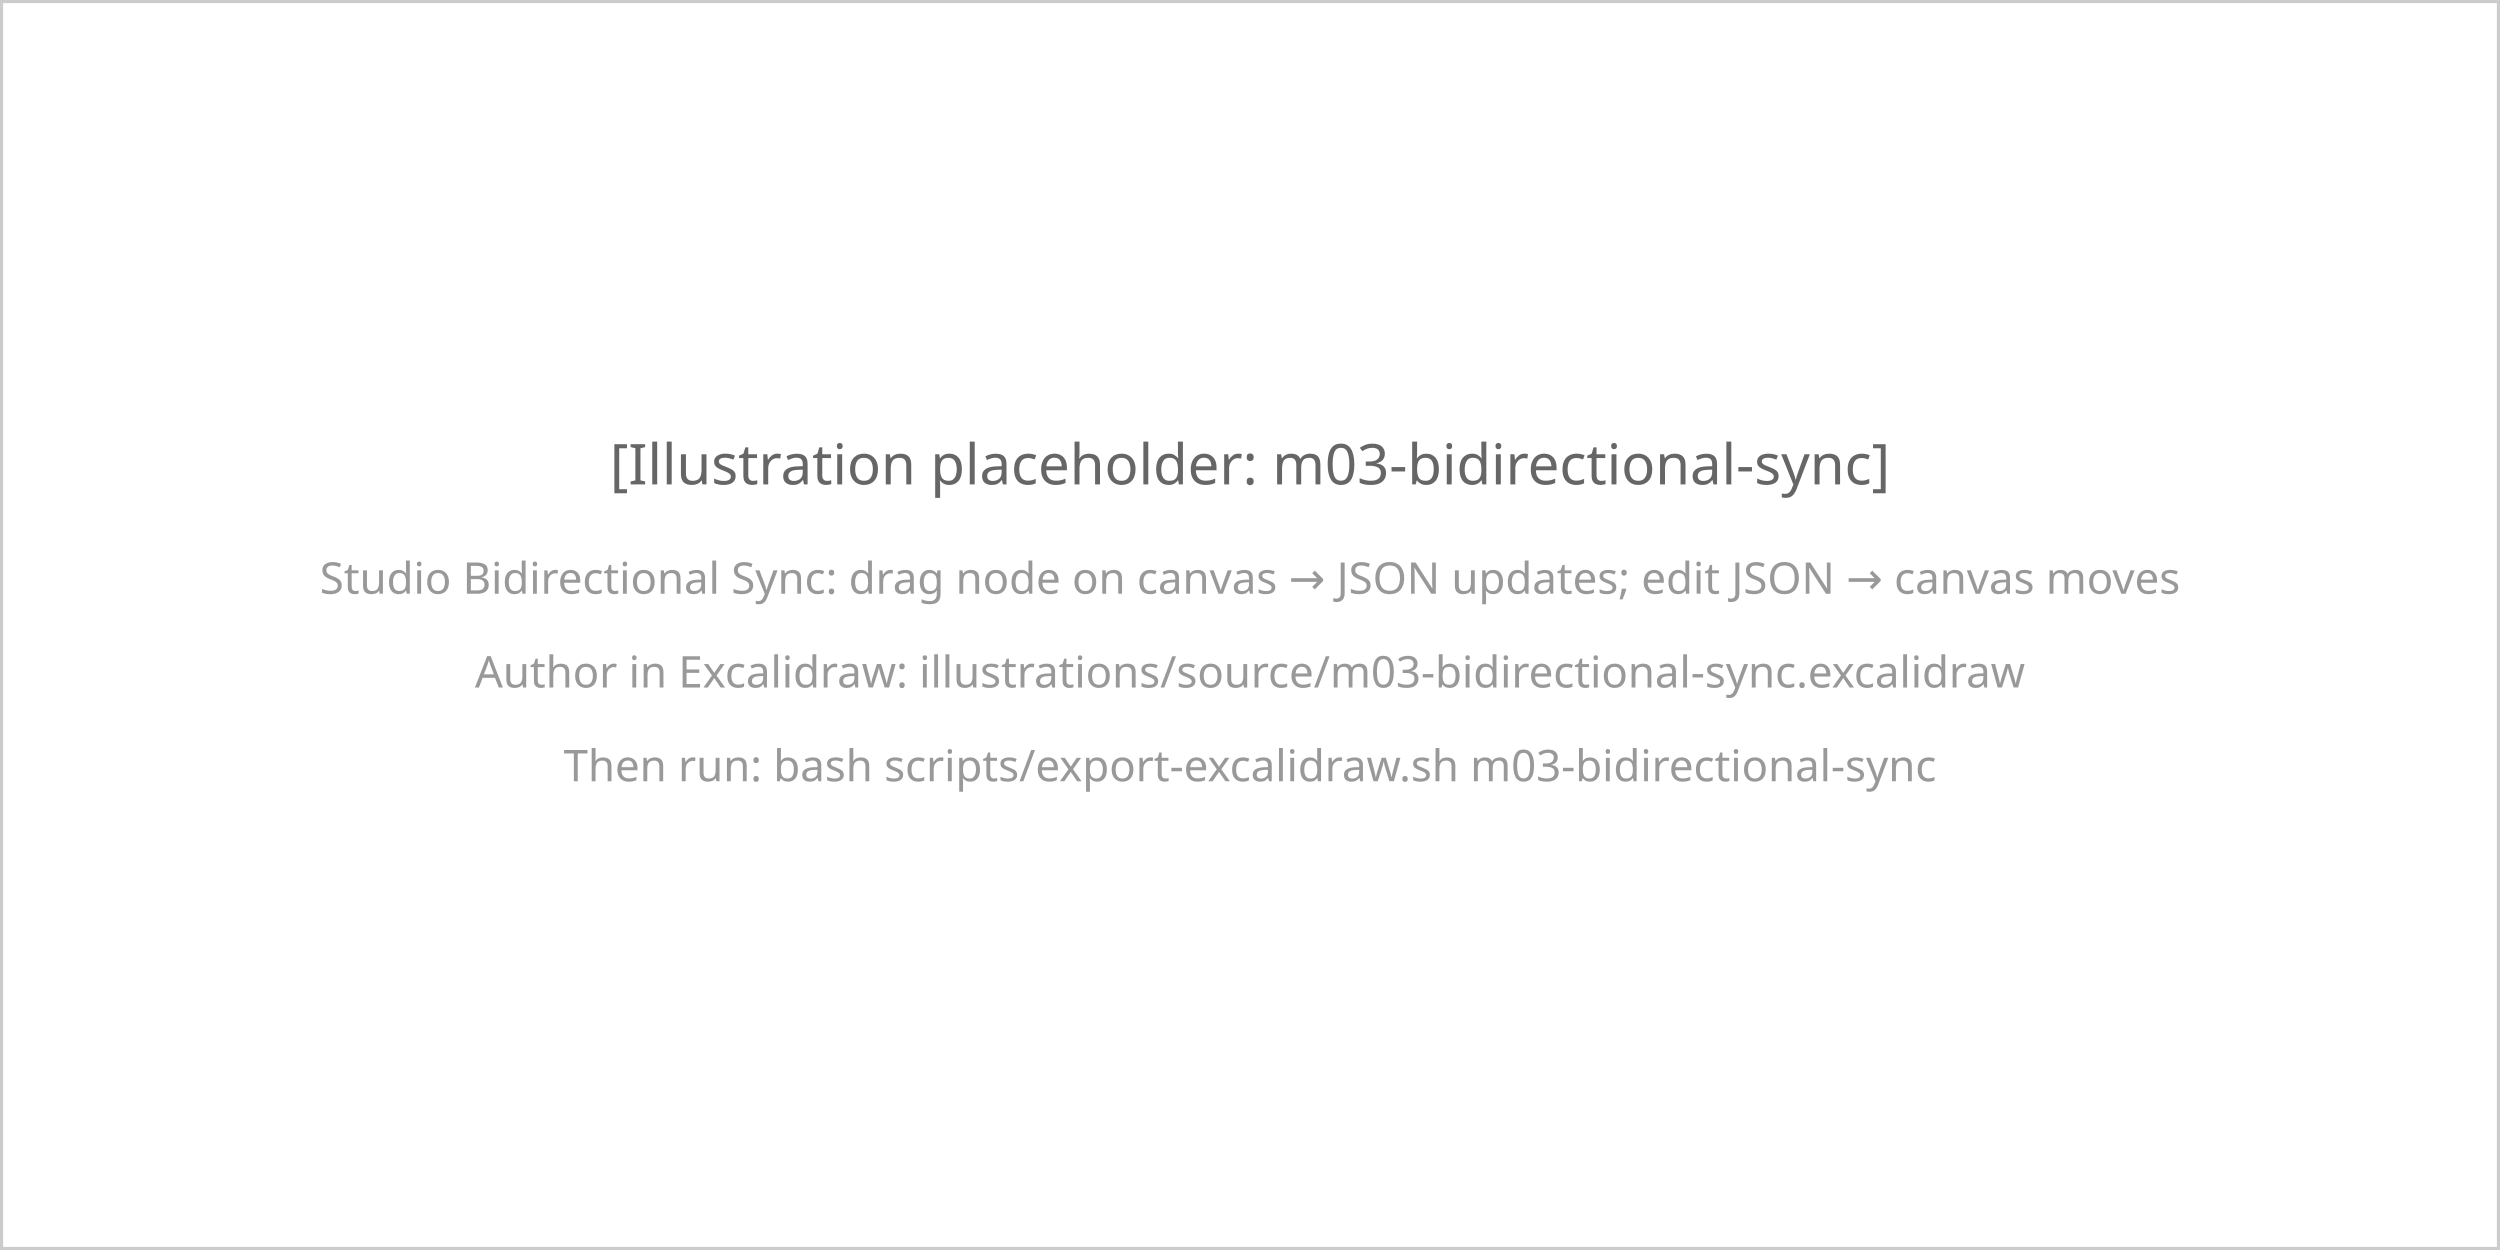
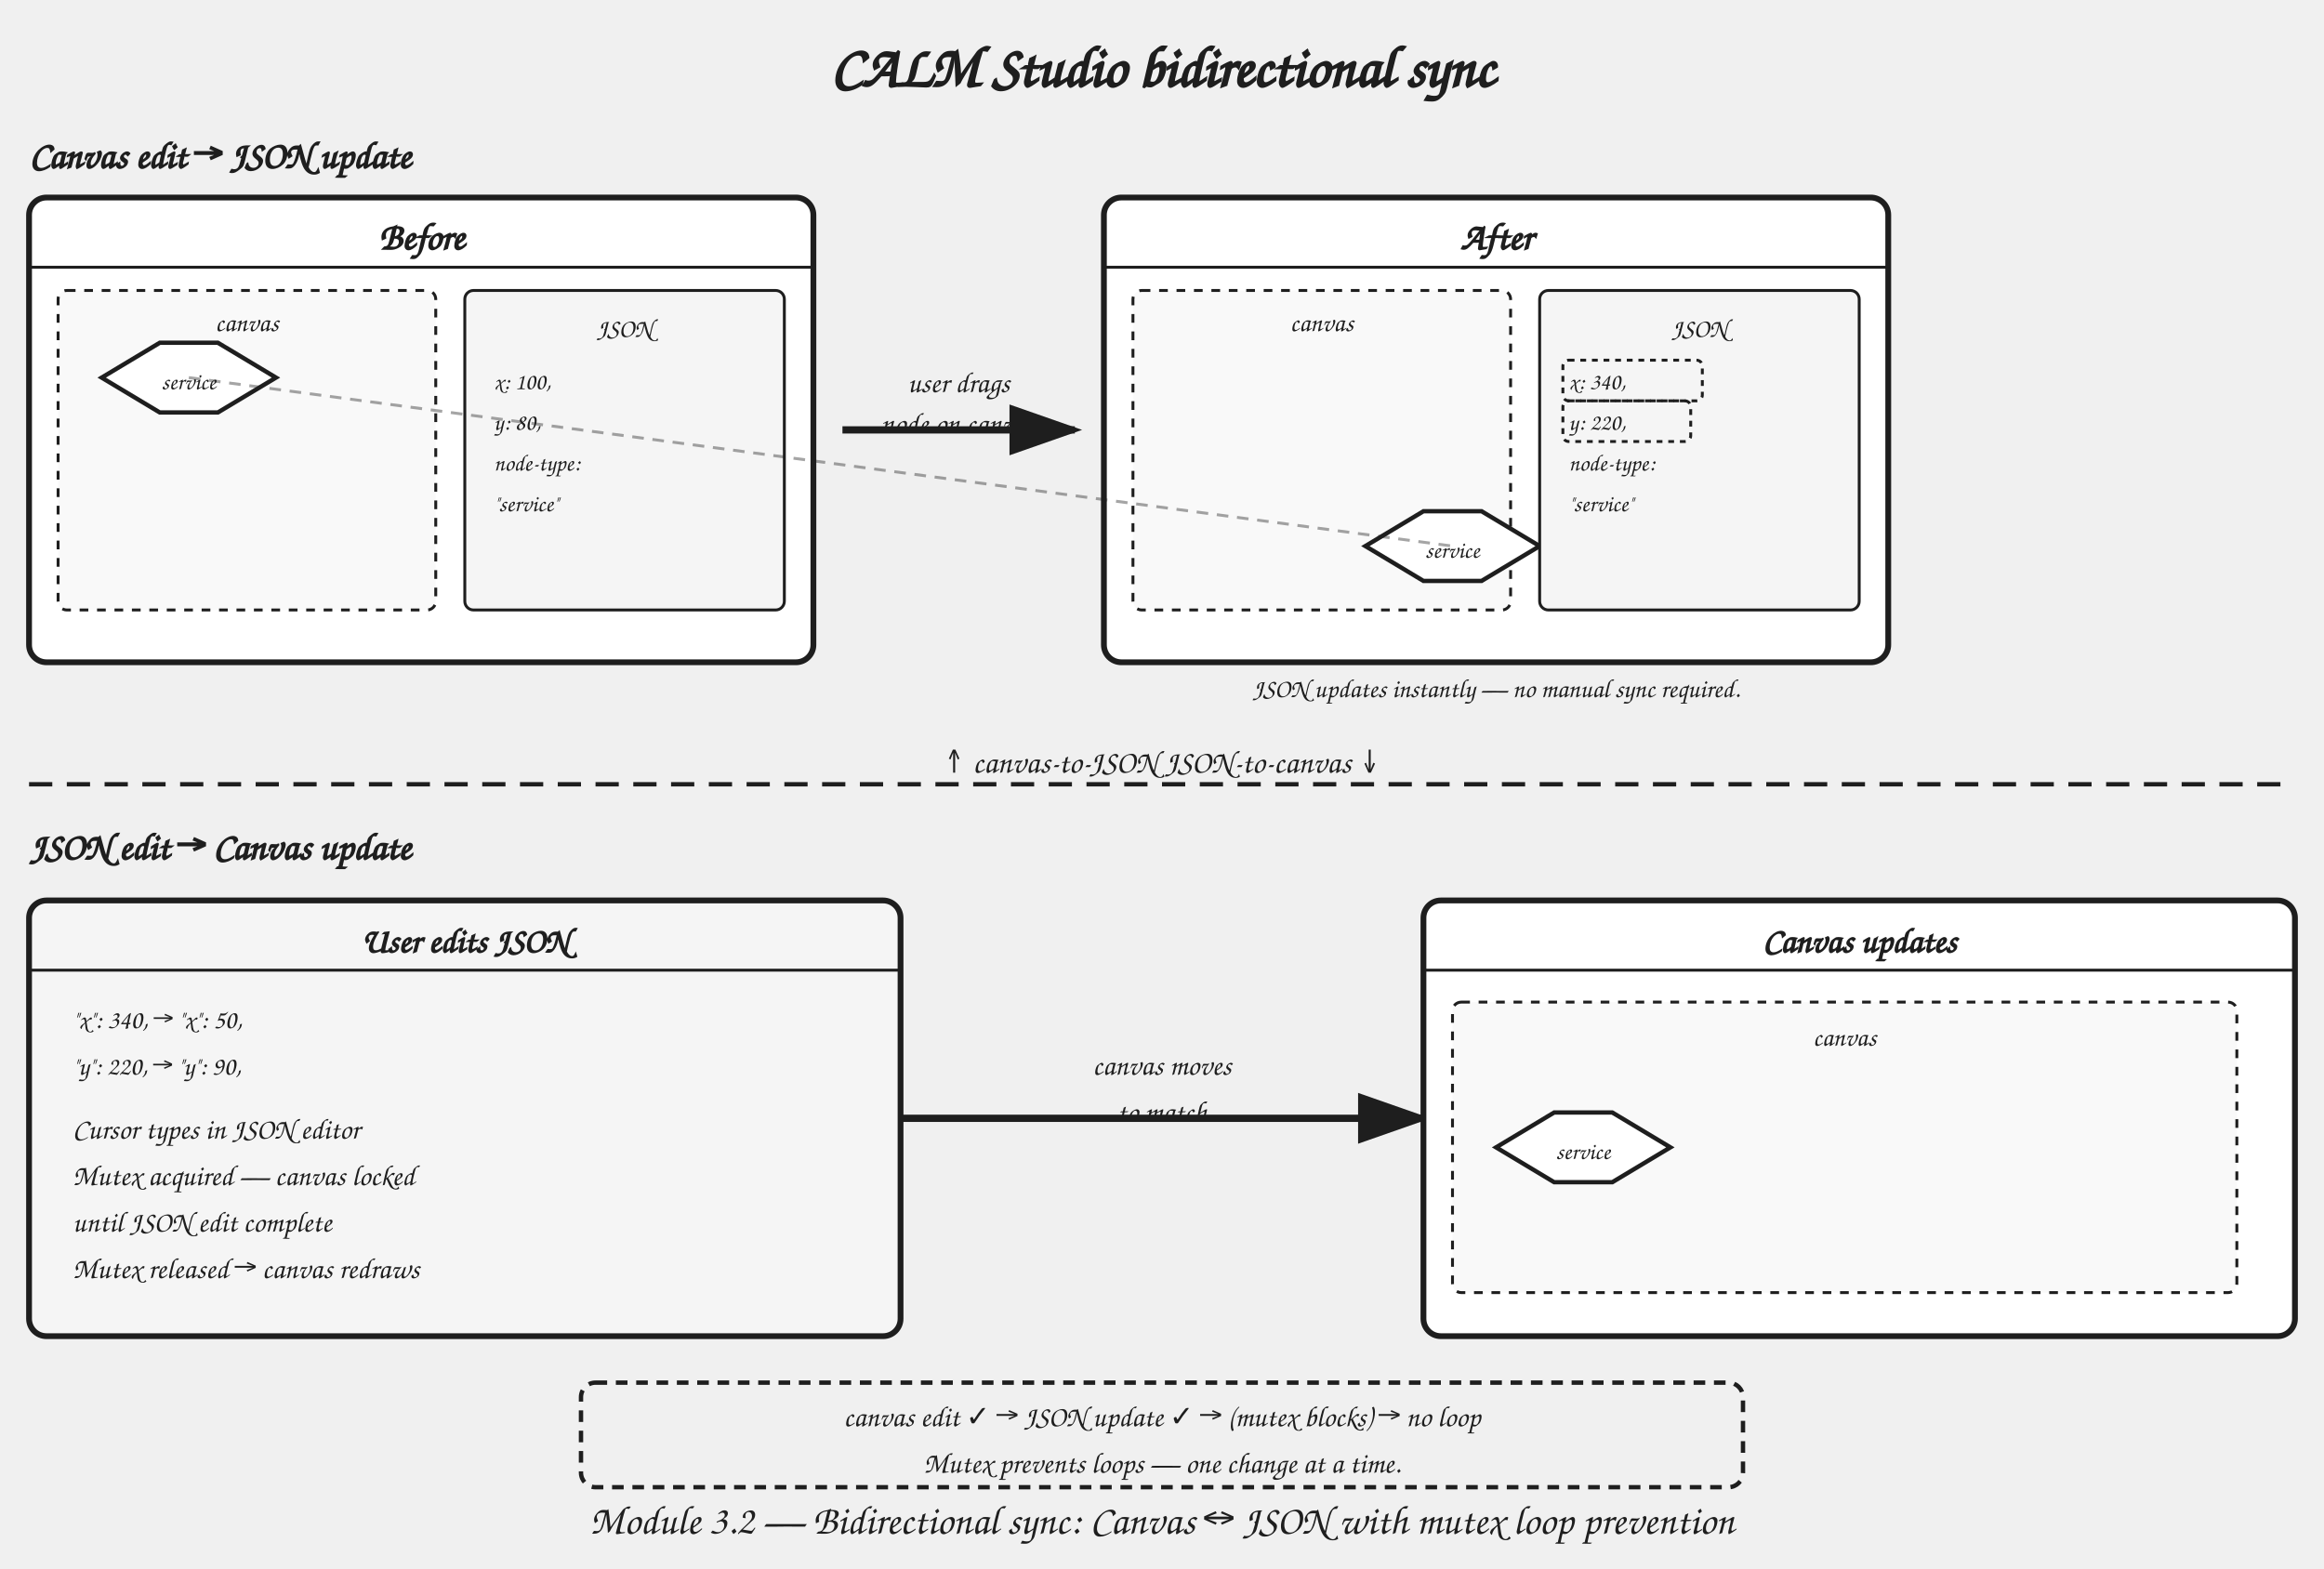
- <svg xmlns="http://www.w3.org/2000/svg" width="800" height="400" viewBox="0 0 800 400">
-   <rect width="800" height="400" fill="white" stroke="#cccccc" stroke-width="2" />
-   <text x="400" y="155" text-anchor="middle" font-family="sans-serif" font-size="18" fill="#666666">
-     [Illustration placeholder: m03-bidirectional-sync]
-   </text>
-   <text x="400" y="190" text-anchor="middle" font-family="sans-serif" font-size="14" fill="#999999">
-     Studio Bidirectional Sync: drag node on canvas → JSON updates; edit JSON → canvas moves
-   </text>
-   <text x="400" y="220" text-anchor="middle" font-family="sans-serif" font-size="14" fill="#999999">
-     Author in Excalidraw: illustrations/source/m03-bidirectional-sync.excalidraw
-   </text>
-   <text x="400" y="250" text-anchor="middle" font-family="sans-serif" font-size="14" fill="#999999">
-     Then run: bash scripts/export-excalidraw.sh m03-bidirectional-sync
-   </text>
+ <svg xmlns="http://www.w3.org/2000/svg" viewBox="0 0 800 540" width="800" height="540" style="background:#ffffff">
+   <defs>
+     <marker id="arr" markerWidth="10" markerHeight="7" refX="9" refY="3.5" orient="auto">
+       <polygon points="0 0, 10 3.5, 0 7" fill="#1e1e1e" />
+     </marker>
+     <marker id="arr-left" markerWidth="10" markerHeight="7" refX="1" refY="3.5" orient="auto">
+       <polygon points="10 0, 0 3.5, 10 7" fill="#1e1e1e" />
+     </marker>
+   </defs>
+   <style>text { font-family: Virgil, 'Segoe UI Emoji', cursive; fill: #1e1e1e; }</style>
+   <text x="400" y="30" font-size="20" text-anchor="middle" font-weight="bold">CALM Studio bidirectional sync</text>
+   <text x="10" y="58" font-size="13" font-weight="bold">Canvas edit → JSON update</text>
+   <rect x="10" y="68" width="270" height="160" rx="6" fill="#ffffff" stroke="#1e1e1e" stroke-width="2" />
+   <text x="145" y="86" font-size="13" text-anchor="middle" font-weight="bold">Before</text>
+   <line x1="10" y1="92" x2="280" y2="92" stroke="#1e1e1e" stroke-width="1" />
+   <rect x="20" y="100" width="130" height="110" rx="3" fill="#f9f9f9" stroke="#1e1e1e" stroke-width="1" stroke-dasharray="3,3" />
+   <text x="85" y="114" font-size="9" text-anchor="middle" fill="#777">canvas</text>
+   <polygon points="35,130 55,118 75,118 95,130 75,142 55,142" fill="#ffffff" stroke="#1e1e1e" stroke-width="1.5" />
+   <text x="65" y="134" font-size="8" text-anchor="middle">service</text>
+   <rect x="160" y="100" width="110" height="110" rx="3" fill="#f5f5f5" stroke="#1e1e1e" stroke-width="1" />
+   <text x="215" y="116" font-size="9" text-anchor="middle" font-family="monospace">JSON</text>
+   <text x="170" y="134" font-size="8" font-family="monospace">x: 100,</text>
+   <text x="170" y="148" font-size="8" font-family="monospace">y: 80,</text>
+   <text x="170" y="162" font-size="8" font-family="monospace">node-type:</text>
+   <text x="170" y="176" font-size="8" font-family="monospace">"service"</text>
+   <text x="330" y="135" font-size="10" text-anchor="middle">user drags</text>
+   <text x="330" y="149" font-size="10" text-anchor="middle">node on canvas</text>
+   <line x1="290" y1="148" x2="370" y2="148" stroke="#1e1e1e" stroke-width="2.5" marker-end="url(#arr)" />
+   <rect x="380" y="68" width="270" height="160" rx="6" fill="#ffffff" stroke="#1e1e1e" stroke-width="2" />
+   <text x="515" y="86" font-size="13" text-anchor="middle" font-weight="bold">After</text>
+   <line x1="380" y1="92" x2="650" y2="92" stroke="#1e1e1e" stroke-width="1" />
+   <rect x="390" y="100" width="130" height="110" rx="3" fill="#f9f9f9" stroke="#1e1e1e" stroke-width="1" stroke-dasharray="3,3" />
+   <text x="455" y="114" font-size="9" text-anchor="middle" fill="#777">canvas</text>
+   <polygon points="470,188 490,176 510,176 530,188 510,200 490,200" fill="#ffffff" stroke="#1e1e1e" stroke-width="1.5" />
+   <text x="500" y="192" font-size="8" text-anchor="middle">service</text>
+   <line x1="65" y1="130" x2="500" y2="188" stroke="#1e1e1e" stroke-width="1" stroke-dasharray="4,3" opacity="0.4" />
+   <rect x="530" y="100" width="110" height="110" rx="3" fill="#f5f5f5" stroke="#1e1e1e" stroke-width="1" />
+   <text x="585" y="116" font-size="9" text-anchor="middle" font-family="monospace">JSON</text>
+   <text x="540" y="134" font-size="8" font-family="monospace">x: 340,</text>
+   <rect x="538" y="124" width="48" height="14" rx="2" fill="none" stroke="#1e1e1e" stroke-width="1" stroke-dasharray="2,2" />
+   <text x="540" y="148" font-size="8" font-family="monospace">y: 220,</text>
+   <rect x="538" y="138" width="44" height="14" rx="2" fill="none" stroke="#1e1e1e" stroke-width="1" stroke-dasharray="2,2" />
+   <text x="540" y="162" font-size="8" font-family="monospace">node-type:</text>
+   <text x="540" y="176" font-size="8" font-family="monospace">"service"</text>
+   <text x="515" y="240" font-size="9" text-anchor="middle" fill="#555" font-style="italic">JSON updates instantly — no manual sync required.</text>
+   <line x1="10" y1="270" x2="790" y2="270" stroke="#1e1e1e" stroke-width="1.5" stroke-dasharray="8,5" />
+   <text x="400" y="266" font-size="11" text-anchor="middle" fill="#555">↑ canvas-to-JSON     JSON-to-canvas ↓</text>
+   <text x="10" y="296" font-size="13" font-weight="bold">JSON edit → Canvas update</text>
+   <rect x="10" y="310" width="300" height="150" rx="6" fill="#f5f5f5" stroke="#1e1e1e" stroke-width="2" />
+   <text x="160" y="328" font-size="12" text-anchor="middle" font-weight="bold">User edits JSON</text>
+   <line x1="10" y1="334" x2="310" y2="334" stroke="#1e1e1e" stroke-width="1" />
+   <text x="25" y="354" font-size="9" font-family="monospace">"x": 340,  →  "x": 50,</text>
+   <text x="25" y="370" font-size="9" font-family="monospace">"y": 220,  →  "y": 90,</text>
+   <text x="25" y="392" font-size="10" fill="#555" font-style="italic">Cursor types in JSON editor</text>
+   <text x="25" y="408" font-size="10" fill="#555" font-style="italic">Mutex acquired — canvas locked</text>
+   <text x="25" y="424" font-size="10" fill="#555" font-style="italic">until JSON edit complete</text>
+   <text x="25" y="440" font-size="10" fill="#555" font-style="italic">Mutex released → canvas redraws</text>
+   <text x="400" y="370" font-size="10" text-anchor="middle">canvas moves</text>
+   <text x="400" y="386" font-size="10" text-anchor="middle">to match</text>
+   <line x1="310" y1="385" x2="490" y2="385" stroke="#1e1e1e" stroke-width="2.5" marker-end="url(#arr)" />
+   <rect x="490" y="310" width="300" height="150" rx="6" fill="#ffffff" stroke="#1e1e1e" stroke-width="2" />
+   <text x="640" y="328" font-size="12" text-anchor="middle" font-weight="bold">Canvas updates</text>
+   <line x1="490" y1="334" x2="790" y2="334" stroke="#1e1e1e" stroke-width="1" />
+   <rect x="500" y="345" width="270" height="100" rx="3" fill="#f9f9f9" stroke="#1e1e1e" stroke-width="1" stroke-dasharray="3,3" />
+   <text x="635" y="360" font-size="9" text-anchor="middle" fill="#777">canvas</text>
+   <polygon points="515,395 535,383 555,383 575,395 555,407 535,407" fill="#ffffff" stroke="#1e1e1e" stroke-width="1.5" />
+   <text x="545" y="399" font-size="8" text-anchor="middle">service</text>
+   <rect x="200" y="476" width="400" height="36" rx="5" fill="#f0f0f0" stroke="#1e1e1e" stroke-width="1.5" stroke-dasharray="4,3" />
+   <text x="400" y="491" font-size="10" text-anchor="middle">canvas edit ✓ → JSON update ✓ → (mutex blocks) → no loop</text>
+   <text x="400" y="507" font-size="10" text-anchor="middle" fill="#555">Mutex prevents loops — one change at a time.</text>
+   <text x="400" y="528" font-size="14" text-anchor="middle" fill="#757575">Module 3.2 — Bidirectional sync: Canvas ↔ JSON with mutex loop prevention</text>
</svg>
